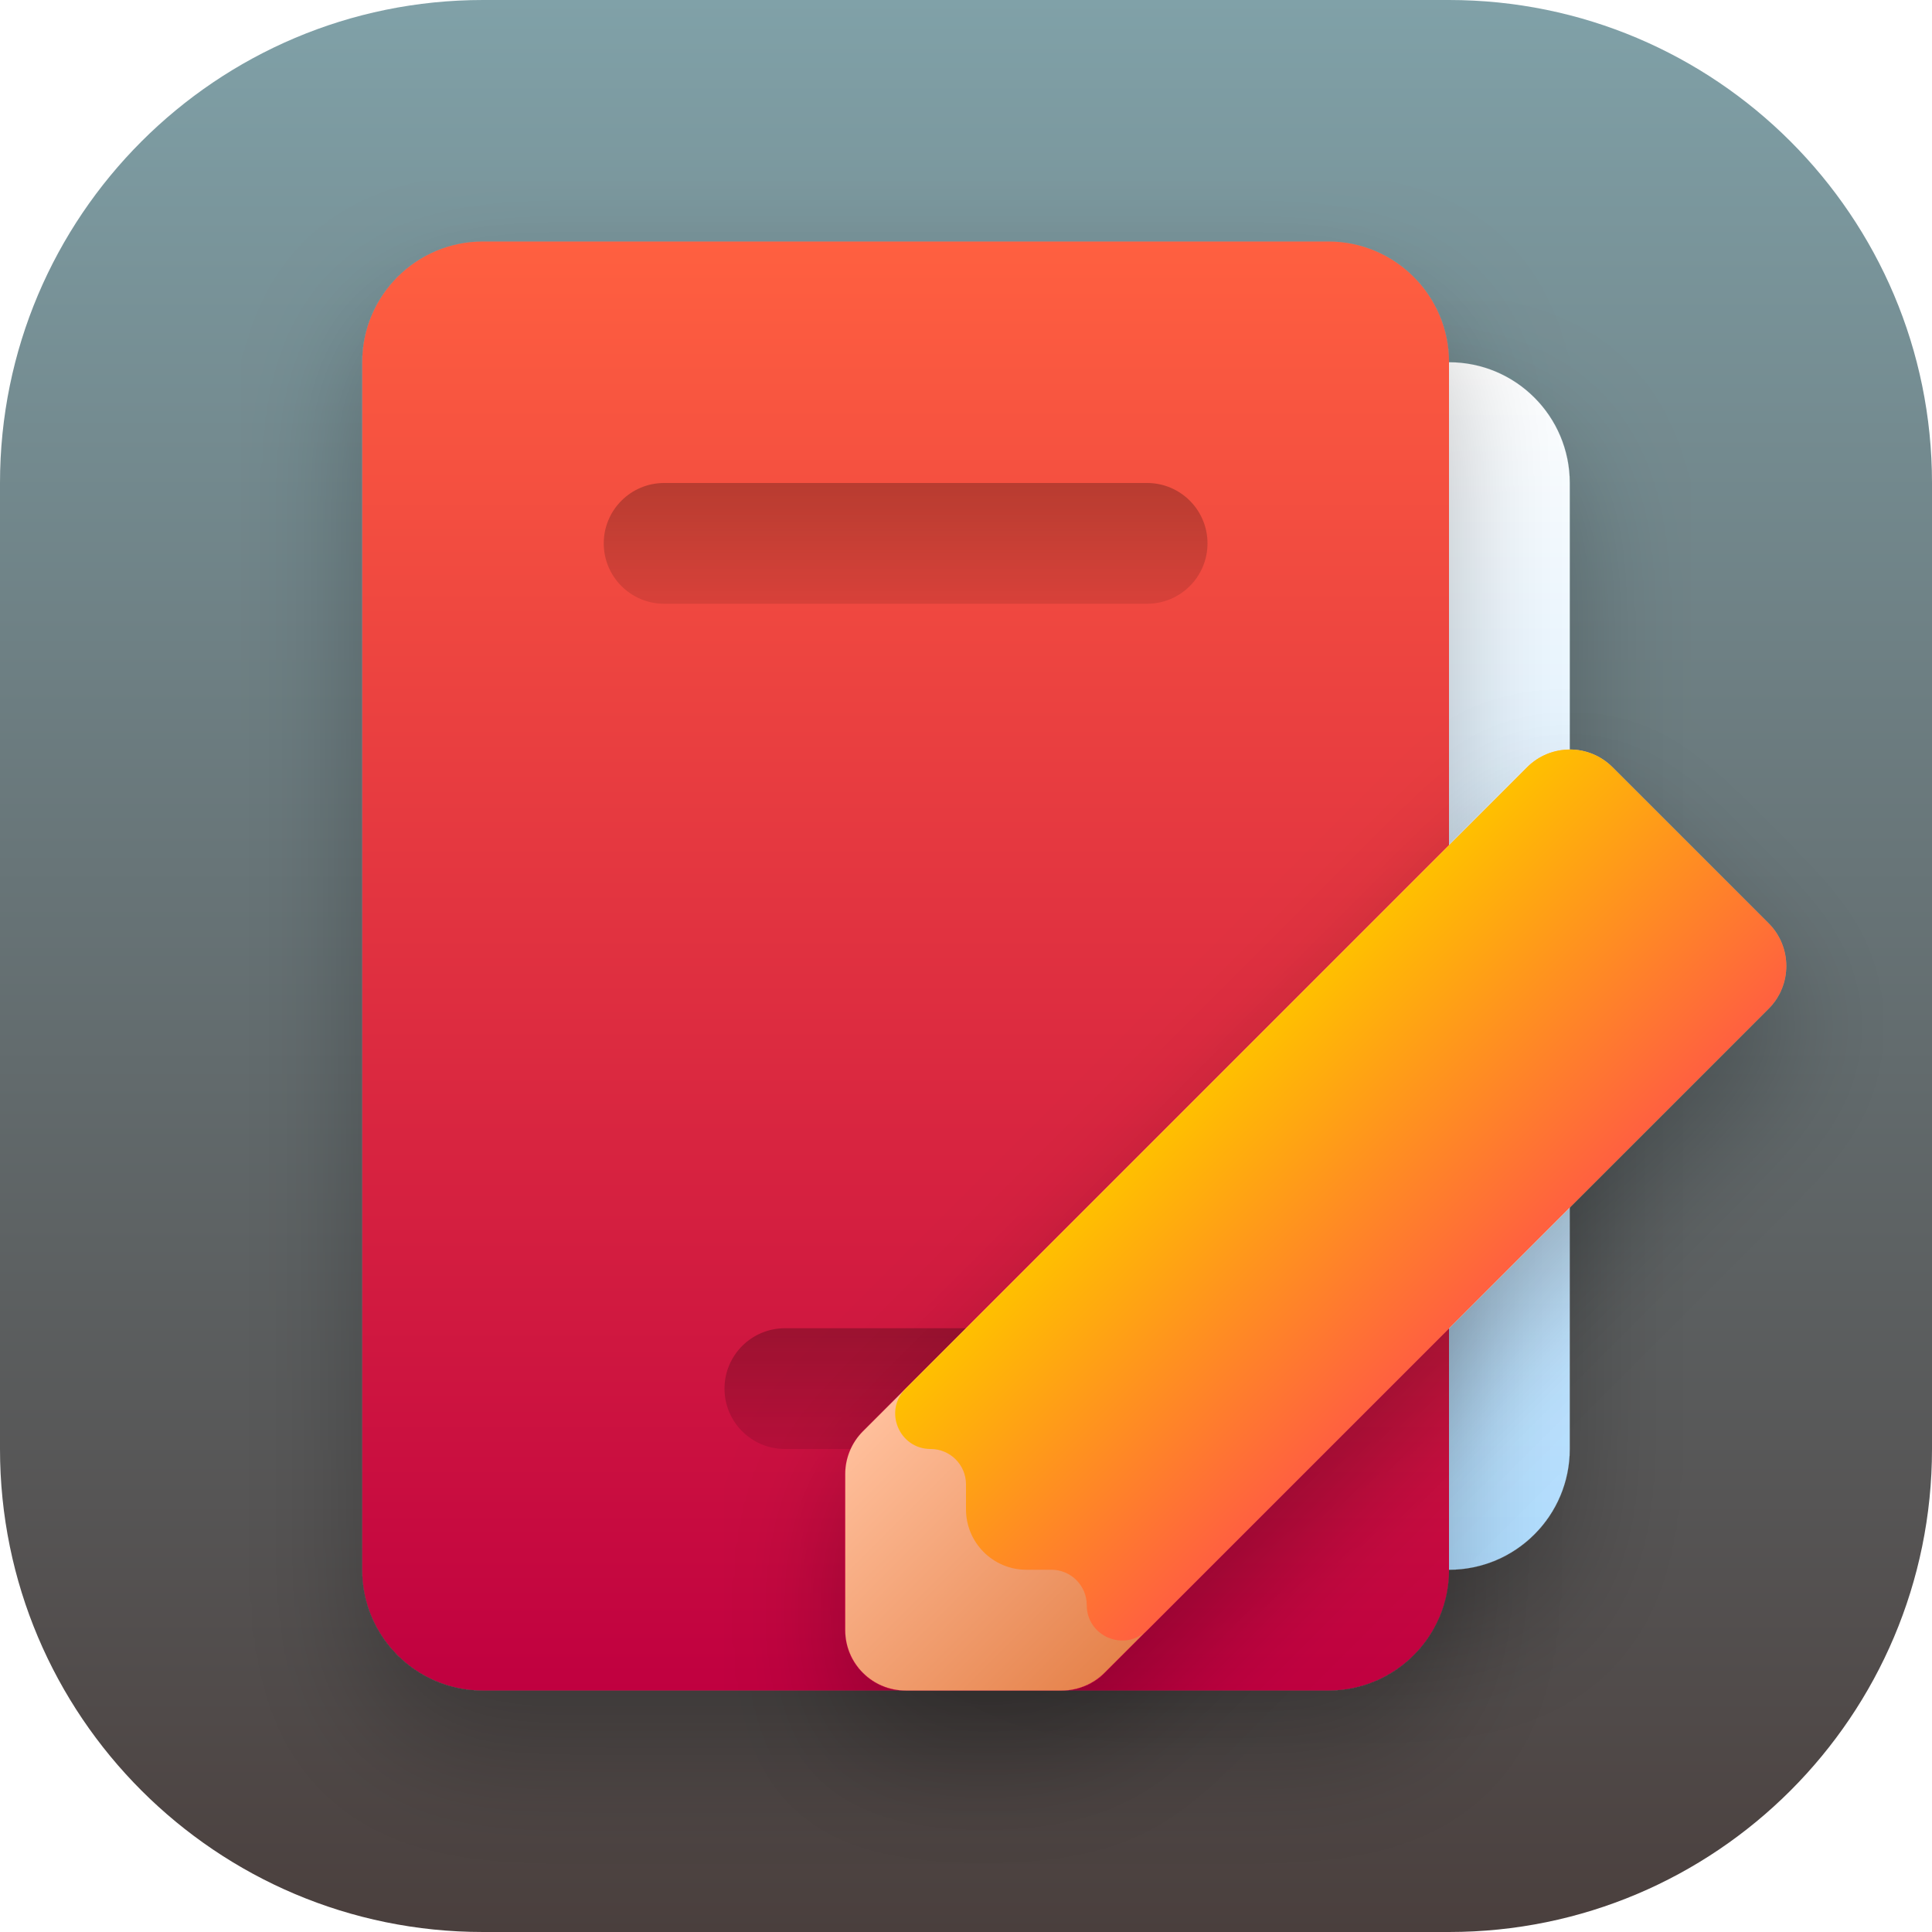
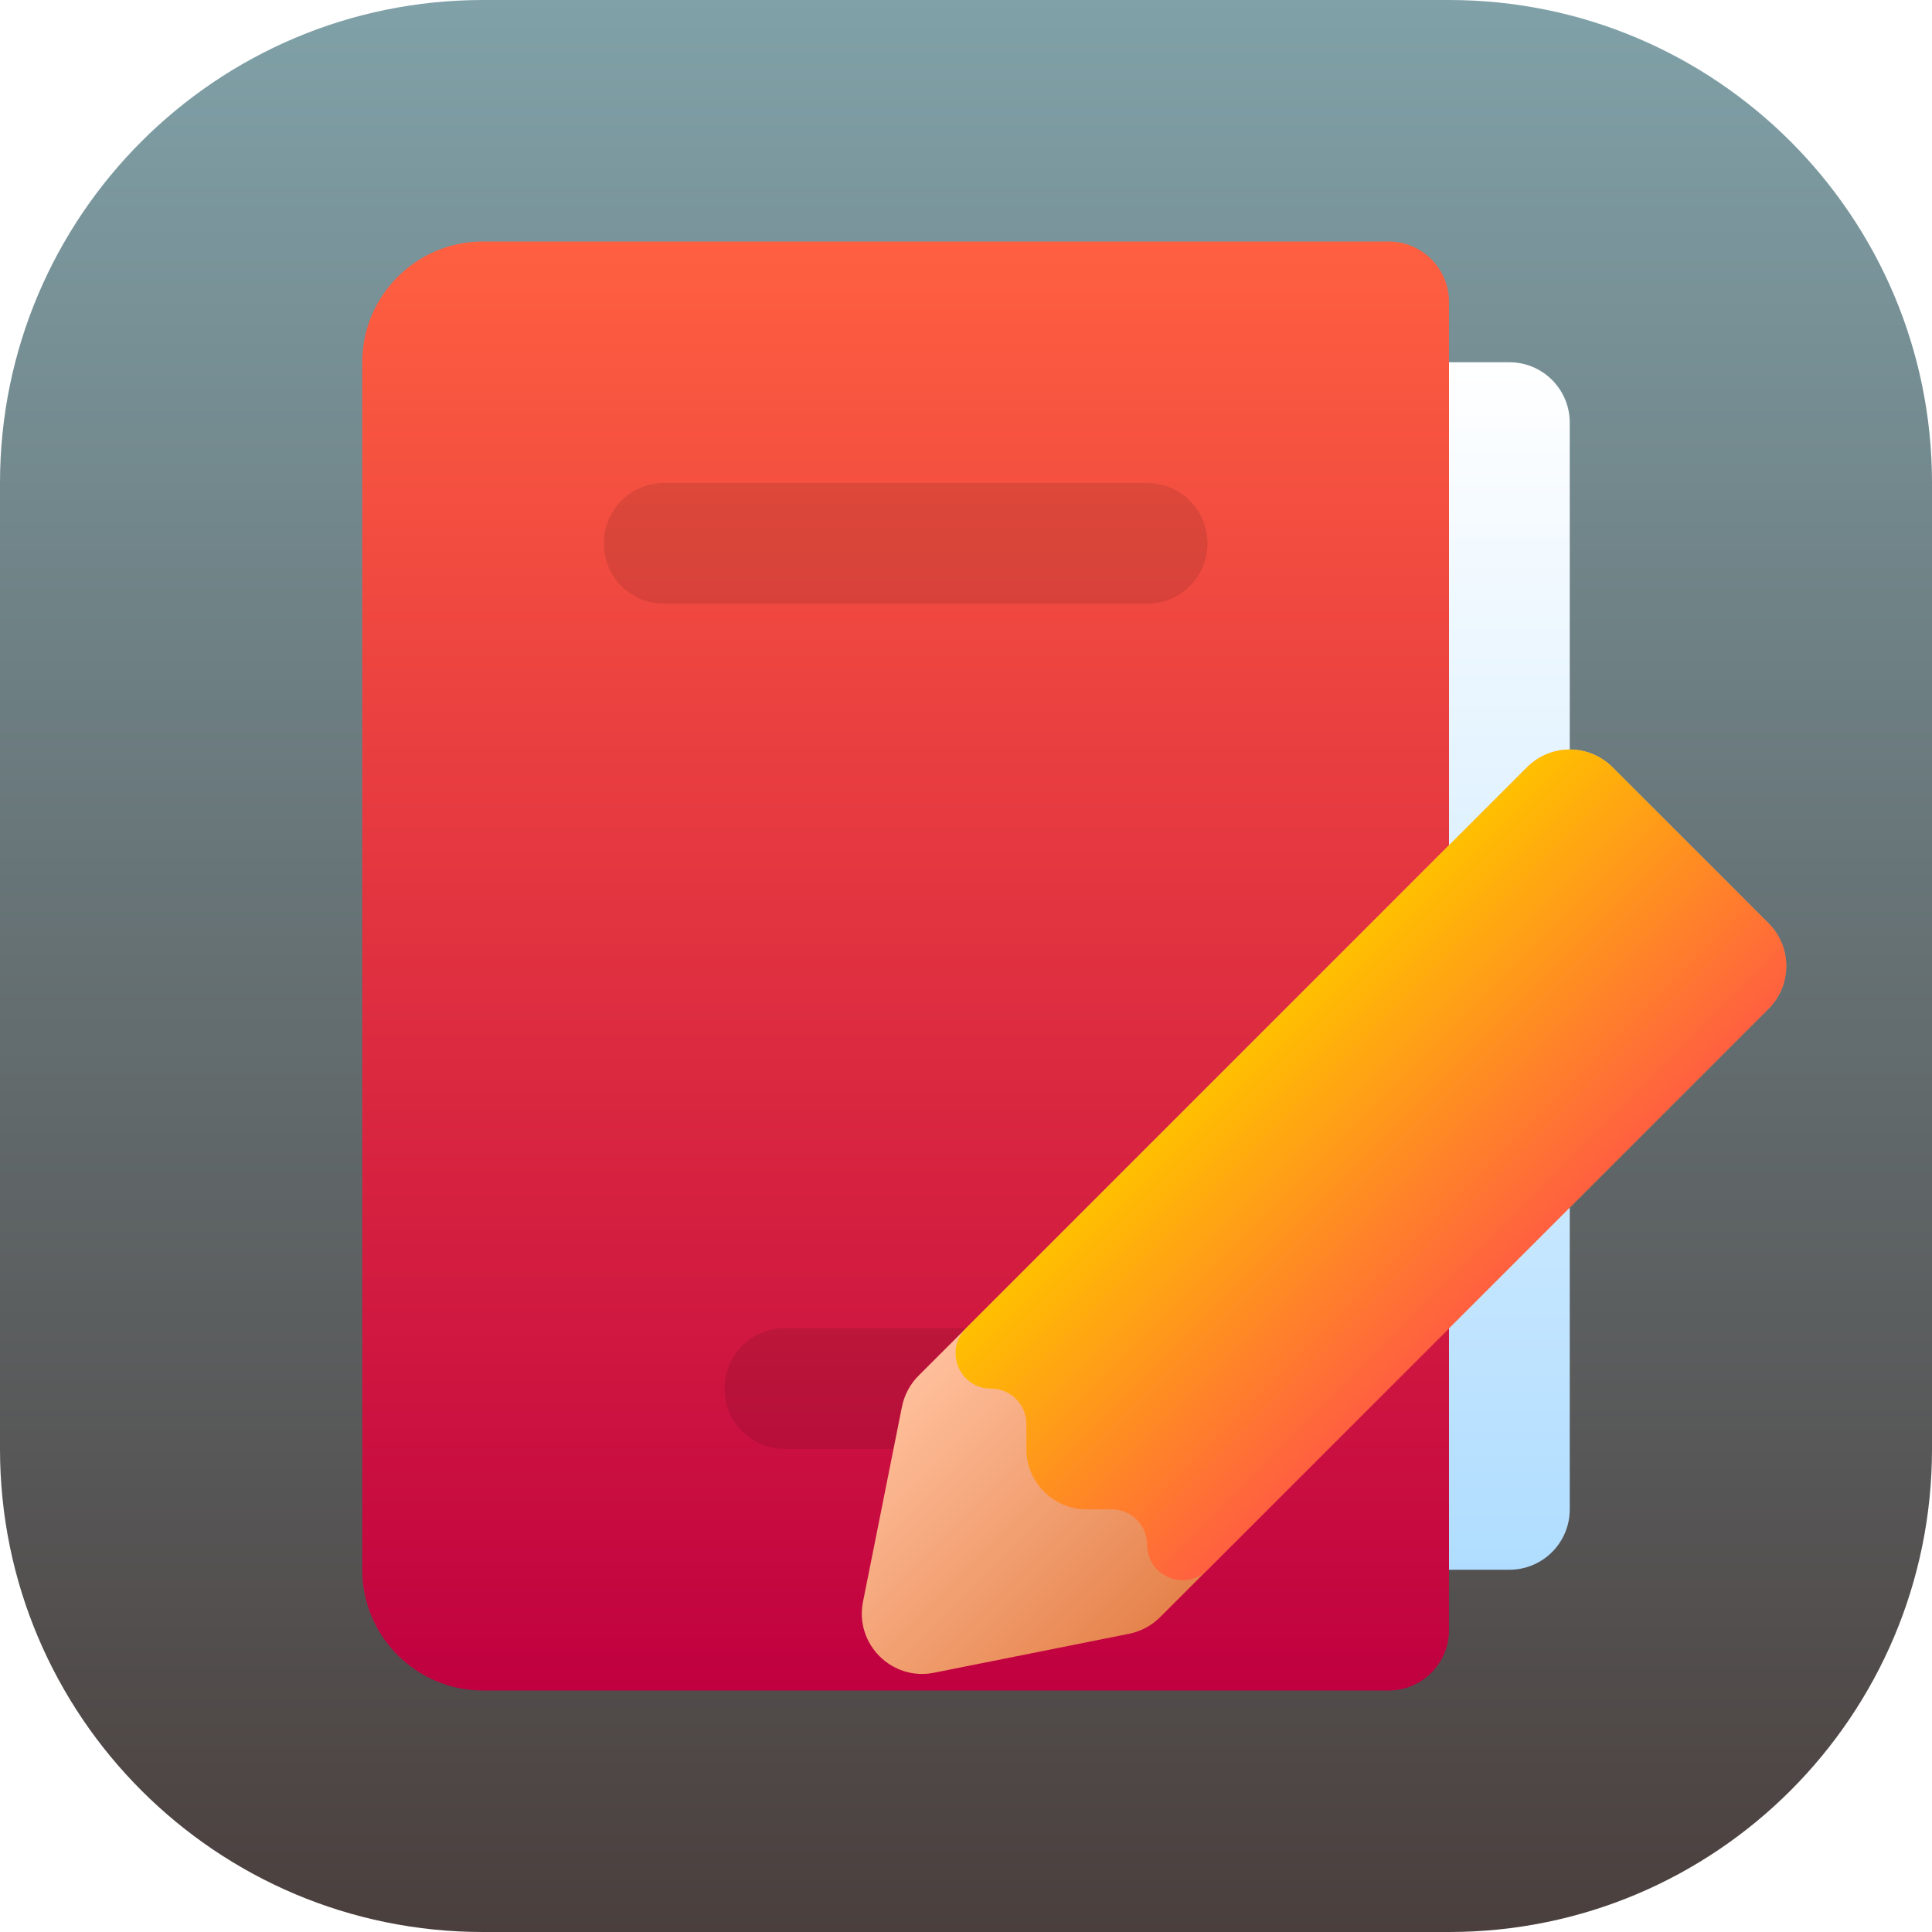
<svg xmlns="http://www.w3.org/2000/svg" width="16" height="16" viewBox="0 0 16 16" fill="none">
  <rect width="16" height="16" rx="4" fill="url(#paint0_linear_411_121)" />
-   <g filter="url(#filter0_d_411_121)">
-     <rect x="8" y="3" width="5" height="10" rx="1" fill="url(#paint1_linear_411_121)" />
-   </g>
-   <g filter="url(#filter1_d_411_121)">
-     <rect x="3" y="2" width="9" height="12" rx="1" fill="url(#paint2_linear_411_121)" />
-   </g>
-   <path d="M5 4.5C5 4.224 5.224 4 5.5 4L9.5 4C9.776 4 10 4.224 10 4.5C10 4.776 9.776 5 9.5 5H5.5C5.224 5 5 4.776 5 4.5Z" fill="url(#paint3_linear_411_121)" />
-   <path d="M6 11.5C6 11.224 6.224 11 6.5 11H8.5C8.776 11 9 11.224 9 11.5C9 11.776 8.776 12 8.5 12H6.5C6.224 12 6 11.776 6 11.5Z" fill="url(#paint4_linear_411_121)" />
-   <g filter="url(#filter2_d_411_121)">
-     <path d="M8.793 14H7.5C7.224 14 7 13.776 7 13.5V12.207C7 12.075 7.053 11.947 7.146 11.854L12.646 6.354C12.842 6.158 13.158 6.158 13.354 6.354L14.646 7.646C14.842 7.842 14.842 8.158 14.646 8.354L9.146 13.854C9.053 13.947 8.925 14 8.793 14Z" fill="url(#paint5_linear_411_121)" />
-   </g>
-   <path d="M12.646 6.354L7.5 11.5C7.315 11.684 7.446 12 7.707 12C7.869 12 8 12.131 8 12.293V12.5C8 12.776 8.224 13 8.5 13H8.707C8.869 13 9 13.131 9 13.293C9 13.554 9.315 13.684 9.5 13.5L14.646 8.354C14.842 8.158 14.842 7.842 14.646 7.646L13.354 6.354C13.158 6.158 12.842 6.158 12.646 6.354Z" fill="url(#paint6_linear_411_121)" />
+   <rect x="8" y="3" width="5" height="10" rx="0.5" fill="url(#paint1_linear_411_121)" />
+   <path d="M3 3C3 2.448 3.448 2 4 2H11.5C11.776 2 12 2.224 12 2.5V13.5C12 13.776 11.776 14 11.5 14H4C3.448 14 3 13.552 3 13V3Z" fill="url(#paint2_linear_411_121)" />
+   <path d="M5 4.5C5 4.224 5.224 4 5.5 4L9.5 4C9.776 4 10 4.224 10 4.5C10 4.776 9.776 5 9.5 5H5.5C5.224 5 5 4.776 5 4.5Z" fill="black" fill-opacity="0.1" />
+   <path d="M6 11.5C6 11.224 6.224 11 6.5 11H8.5C8.776 11 9 11.224 9 11.5C9 11.776 8.776 12 8.5 12H6.5C6.224 12 6 11.776 6 11.5Z" fill="black" fill-opacity="0.1" />
+   <path d="M9.352 13.53L7.735 13.853C7.386 13.923 7.077 13.614 7.147 13.265L7.47 11.648C7.49 11.552 7.537 11.463 7.607 11.393L12.646 6.354C12.842 6.158 13.158 6.158 13.354 6.354L14.646 7.646C14.842 7.842 14.842 8.158 14.646 8.354L9.607 13.393C9.537 13.463 9.448 13.51 9.352 13.53Z" fill="url(#paint3_linear_411_121)" />
+   <path d="M12.646 6.354L8 11C7.815 11.184 7.946 11.5 8.207 11.5C8.369 11.5 8.5 11.631 8.5 11.793V12C8.5 12.276 8.724 12.5 9 12.5H9.207C9.369 12.5 9.5 12.631 9.5 12.793C9.5 13.054 9.815 13.184 10 13L14.646 8.354C14.842 8.158 14.842 7.842 14.646 7.646L13.354 6.354C13.158 6.158 12.842 6.158 12.646 6.354Z" fill="url(#paint4_linear_411_121)" />
  <defs>
-     <filter id="filter0_d_411_121" x="7" y="2.5" width="7" height="12" filterUnits="userSpaceOnUse" color-interpolation-filters="sRGB">
-       <feFlood flood-opacity="0" result="BackgroundImageFix" />
-       <feColorMatrix in="SourceAlpha" type="matrix" values="0 0 0 0 0 0 0 0 0 0 0 0 0 0 0 0 0 0 127 0" result="hardAlpha" />
-       <feOffset dy="0.5" />
-       <feGaussianBlur stdDeviation="0.5" />
-       <feComposite in2="hardAlpha" operator="out" />
-       <feColorMatrix type="matrix" values="0 0 0 0 0 0 0 0 0 0 0 0 0 0 0 0 0 0 0.25 0" />
-       <feBlend mode="normal" in2="BackgroundImageFix" result="effect1_dropShadow_411_121" />
-       <feBlend mode="normal" in="SourceGraphic" in2="effect1_dropShadow_411_121" result="shape" />
-     </filter>
-     <filter id="filter1_d_411_121" x="2" y="1.5" width="11" height="14" filterUnits="userSpaceOnUse" color-interpolation-filters="sRGB">
-       <feFlood flood-opacity="0" result="BackgroundImageFix" />
-       <feColorMatrix in="SourceAlpha" type="matrix" values="0 0 0 0 0 0 0 0 0 0 0 0 0 0 0 0 0 0 127 0" result="hardAlpha" />
-       <feOffset dy="0.5" />
-       <feGaussianBlur stdDeviation="0.5" />
-       <feComposite in2="hardAlpha" operator="out" />
-       <feColorMatrix type="matrix" values="0 0 0 0 0 0 0 0 0 0 0 0 0 0 0 0 0 0 0.25 0" />
-       <feBlend mode="normal" in2="BackgroundImageFix" result="effect1_dropShadow_411_121" />
-       <feBlend mode="normal" in="SourceGraphic" in2="effect1_dropShadow_411_121" result="shape" />
-     </filter>
-     <filter id="filter2_d_411_121" x="6" y="5.707" width="9.793" height="9.793" filterUnits="userSpaceOnUse" color-interpolation-filters="sRGB">
-       <feFlood flood-opacity="0" result="BackgroundImageFix" />
-       <feColorMatrix in="SourceAlpha" type="matrix" values="0 0 0 0 0 0 0 0 0 0 0 0 0 0 0 0 0 0 127 0" result="hardAlpha" />
-       <feOffset dy="0.5" />
-       <feGaussianBlur stdDeviation="0.5" />
-       <feComposite in2="hardAlpha" operator="out" />
-       <feColorMatrix type="matrix" values="0 0 0 0 0 0 0 0 0 0 0 0 0 0 0 0 0 0 0.25 0" />
-       <feBlend mode="normal" in2="BackgroundImageFix" result="effect1_dropShadow_411_121" />
-       <feBlend mode="normal" in="SourceGraphic" in2="effect1_dropShadow_411_121" result="shape" />
-     </filter>
    <linearGradient id="paint0_linear_411_121" x1="8" y1="0" x2="8" y2="16" gradientUnits="userSpaceOnUse">
      <stop stop-color="#80A1A8" />
      <stop offset="1" stop-color="#4A3F3D" />
    </linearGradient>
    <linearGradient id="paint1_linear_411_121" x1="10.5" y1="3" x2="10.5" y2="13" gradientUnits="userSpaceOnUse">
      <stop stop-color="white" />
      <stop offset="1" stop-color="#B0DDFF" />
    </linearGradient>
    <linearGradient id="paint2_linear_411_121" x1="7.5" y1="2" x2="7.5" y2="14" gradientUnits="userSpaceOnUse">
      <stop stop-color="#FF6040" />
      <stop offset="1" stop-color="#C00040" />
    </linearGradient>
-     <linearGradient id="paint3_linear_411_121" x1="7.5" y1="4" x2="7.5" y2="5" gradientUnits="userSpaceOnUse">
-       <stop stop-opacity="0.25" />
-       <stop offset="1" stop-opacity="0.1" />
-     </linearGradient>
-     <linearGradient id="paint4_linear_411_121" x1="7.5" y1="11" x2="7.5" y2="12" gradientUnits="userSpaceOnUse">
-       <stop stop-opacity="0.25" />
-       <stop offset="1" stop-opacity="0.1" />
-     </linearGradient>
-     <linearGradient id="paint5_linear_411_121" x1="10" y1="9" x2="12" y2="11" gradientUnits="userSpaceOnUse">
+     <linearGradient id="paint3_linear_411_121" x1="10" y1="9" x2="12" y2="11" gradientUnits="userSpaceOnUse">
      <stop stop-color="#FFBF9B" />
      <stop offset="1" stop-color="#E6834C" />
    </linearGradient>
-     <linearGradient id="paint6_linear_411_121" x1="10" y1="9" x2="12" y2="11" gradientUnits="userSpaceOnUse">
+     <linearGradient id="paint4_linear_411_121" x1="10" y1="9" x2="12" y2="11" gradientUnits="userSpaceOnUse">
      <stop stop-color="#FFC000" />
      <stop offset="1" stop-color="#FF6040" />
    </linearGradient>
  </defs>
</svg>
